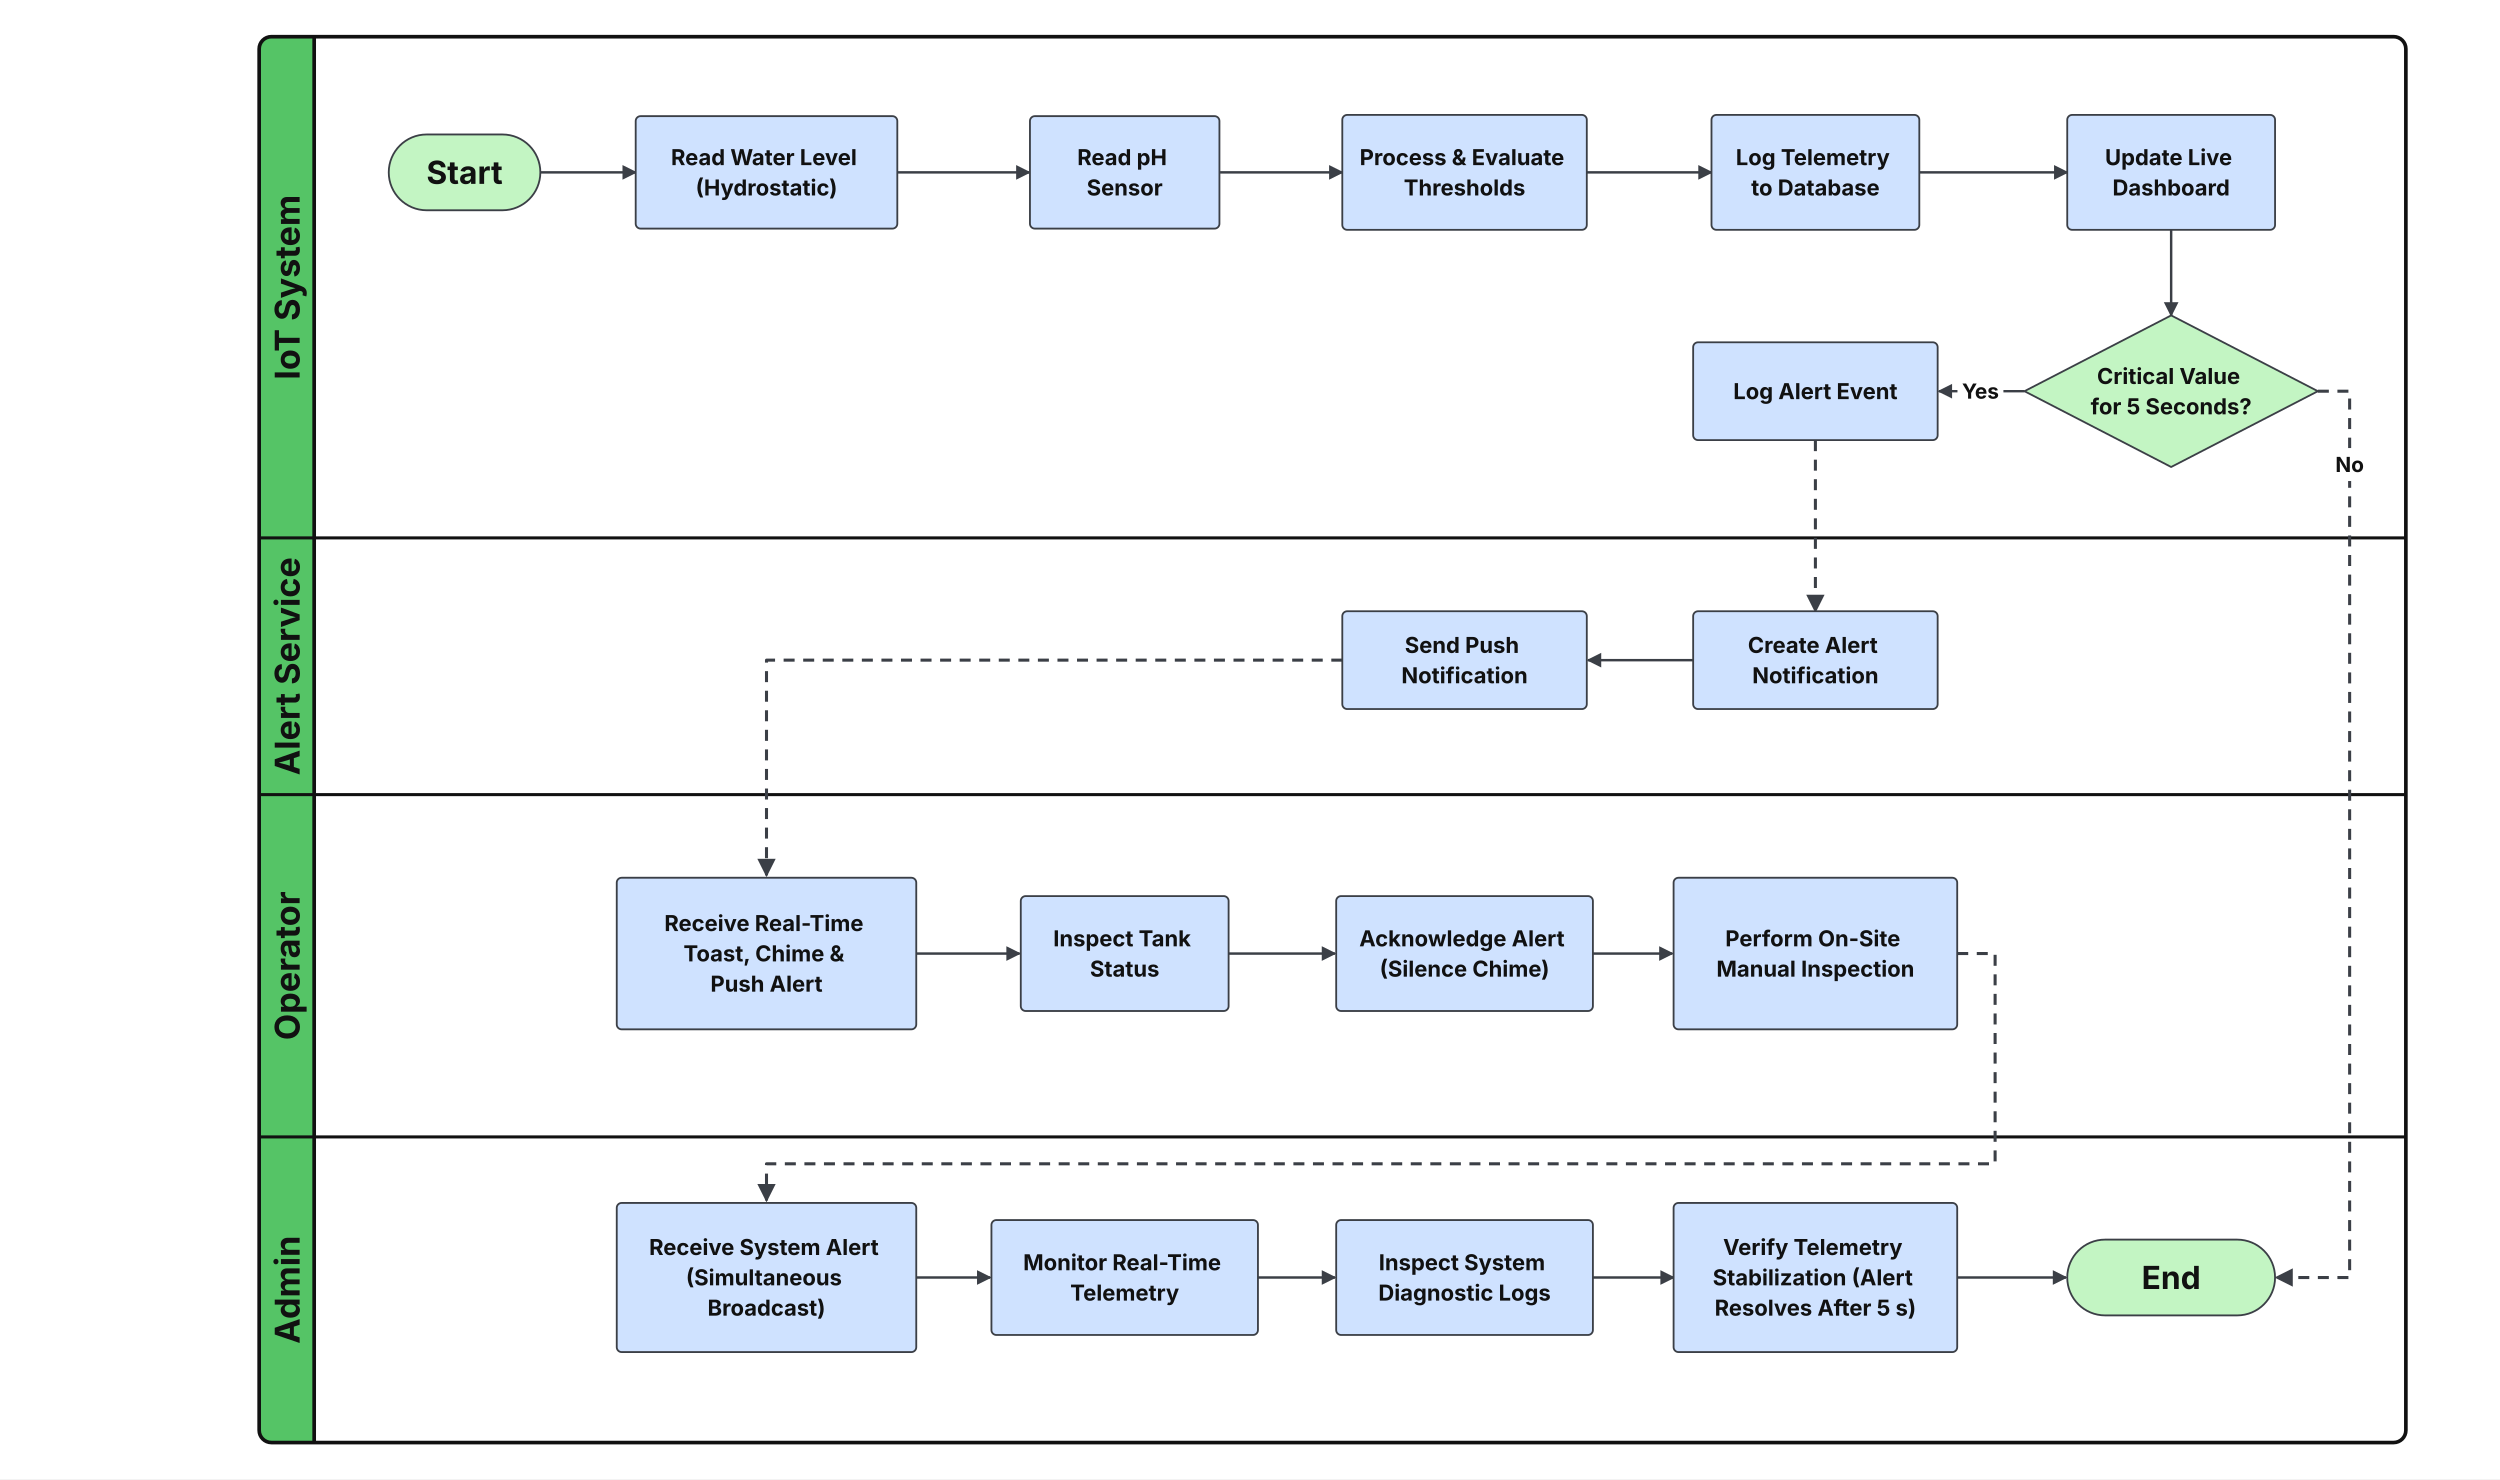
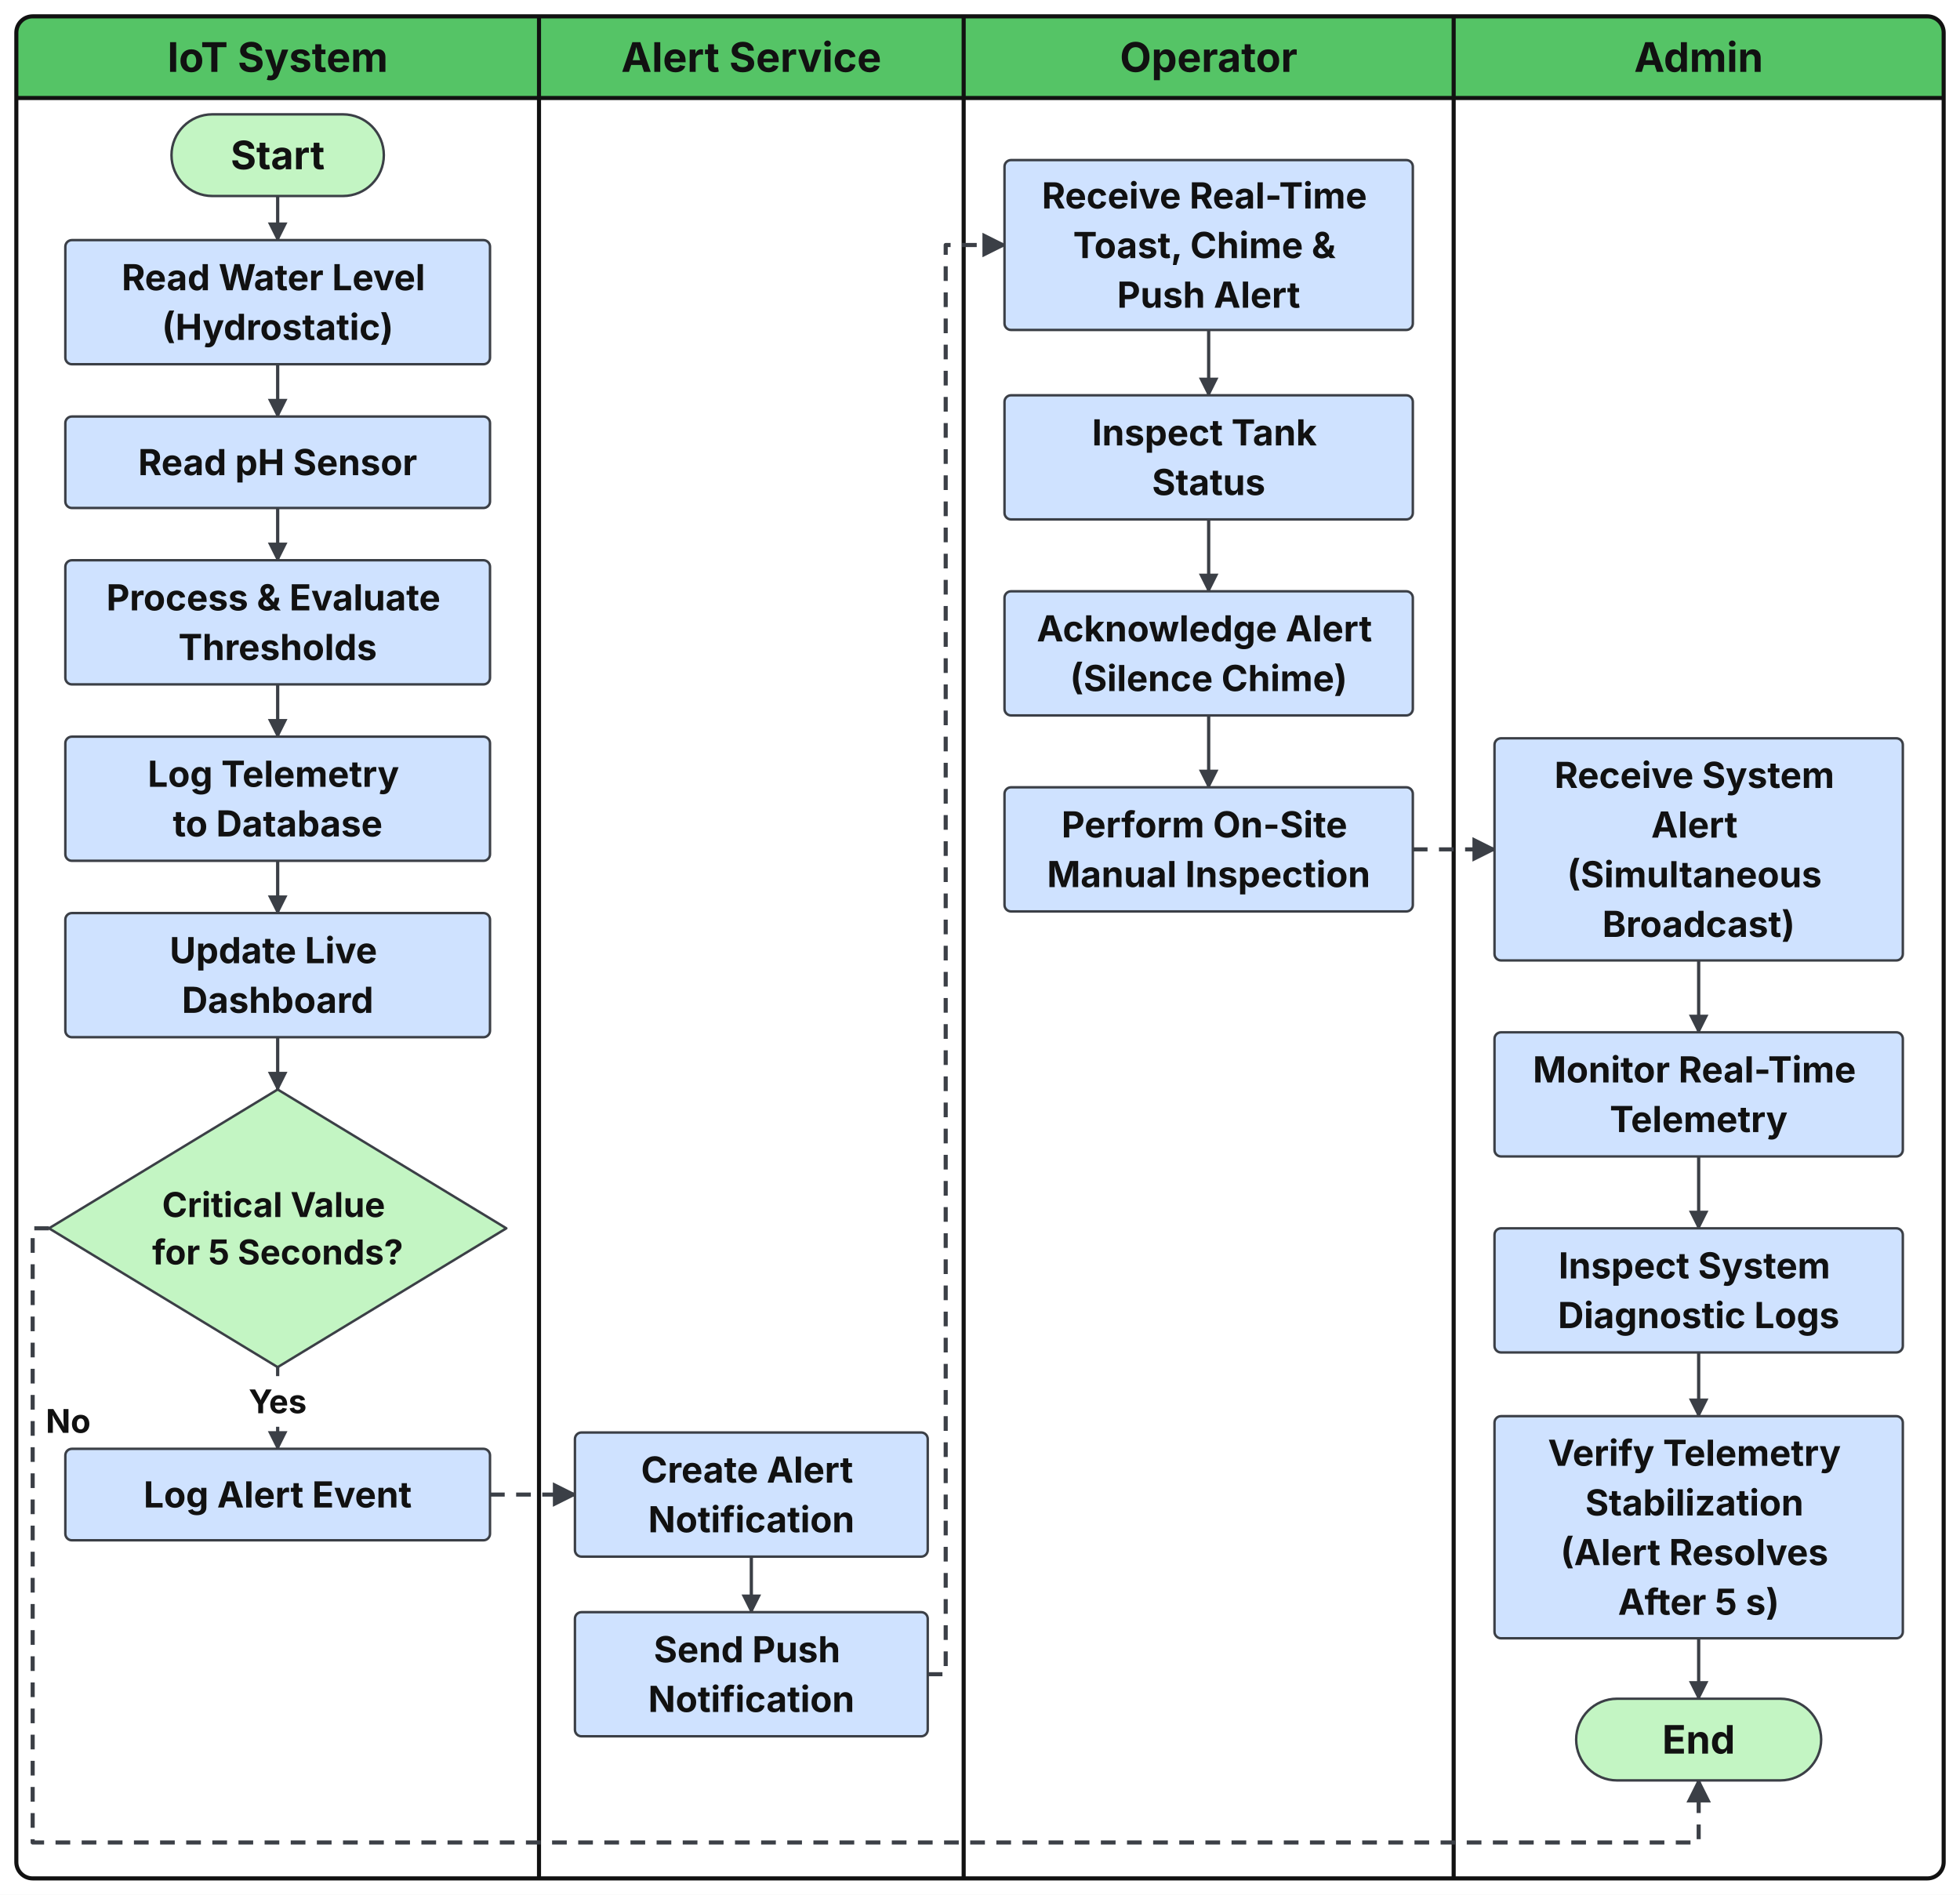
- <svg xmlns="http://www.w3.org/2000/svg" width="2045" height="1210" viewBox="0 0 2045 1210">
-   <rect width="2045" height="1210" fill="#FFFFFF" />
+ <svg xmlns="http://www.w3.org/2000/svg" width="1200" height="1160" viewBox="0 0 1200 1160">
+   <rect width="1200" height="1160" fill="#FFFFFF" />
  <defs>
    <marker id="ah" viewBox="0 0 10 10" refX="9" refY="5" markerWidth="6" markerHeight="6" orient="auto-start-reverse">
      <path d="M0,0 L10,5 L0,10 z" fill="#3B3F46" />
    </marker>
    <marker id="ahs" viewBox="0 0 10 10" refX="9" refY="5" markerWidth="9" markerHeight="9" orient="auto-start-reverse">
      <path d="M0,0 L10,5 L0,10 z" fill="#3B3F46" />
    </marker>
  </defs>
  <clipPath id="al">
-     <rect x="212" y="30" width="1756" height="1150" rx="10" />
+     <rect x="10" y="10" width="1180" height="1140" rx="10" />
  </clipPath>
  <g clip-path="url(#al)">
-     <rect x="212" y="30" width="45" height="1150" fill="#55C466" />
+     <rect x="10" y="10" width="1180" height="50" fill="#55C466" />
  </g>
-   <rect x="212" y="30" width="1756" height="1150" rx="10" fill="none" stroke="#111" stroke-width="3" />
-   <line x1="257" y1="30" x2="257" y2="1180" stroke="#111" stroke-width="3" />
-   <text x="235" y="245.1" font-family="Inter, 'Segoe UI', Arial, sans-serif" font-size="28" font-weight="700" text-anchor="middle" fill="#111111" transform="rotate(-90 235 235)">
-     <tspan x="235" dy="0">IoT System</tspan>
+   <rect x="10" y="10" width="1180" height="1140" rx="10" fill="none" stroke="#111" stroke-width="2.5" />
+   <line x1="10" y1="60" x2="1190" y2="60" stroke="#111" stroke-width="2.5" />
+   <text x="170" y="44.0" font-family="Inter, 'Segoe UI', Arial, sans-serif" font-size="25" font-weight="700" text-anchor="middle" fill="#111111">
+     <tspan x="170" dy="0">IoT System</tspan>
  </text>
-   <line x1="212" y1="440" x2="1968" y2="440" stroke="#111" stroke-width="2.5" />
-   <text x="235" y="555.1" font-family="Inter, 'Segoe UI', Arial, sans-serif" font-size="28" font-weight="700" text-anchor="middle" fill="#111111" transform="rotate(-90 235 545)">
-     <tspan x="235" dy="0">Alert Service</tspan>
+   <line x1="330" y1="10" x2="330" y2="1150" stroke="#111" stroke-width="2.5" />
+   <text x="460" y="44.0" font-family="Inter, 'Segoe UI', Arial, sans-serif" font-size="25" font-weight="700" text-anchor="middle" fill="#111111">
+     <tspan x="460" dy="0">Alert Service</tspan>
  </text>
-   <line x1="212" y1="650" x2="1968" y2="650" stroke="#111" stroke-width="2.5" />
-   <text x="235" y="800.1" font-family="Inter, 'Segoe UI', Arial, sans-serif" font-size="28" font-weight="700" text-anchor="middle" fill="#111111" transform="rotate(-90 235 790)">
-     <tspan x="235" dy="0">Operator</tspan>
+   <line x1="590" y1="10" x2="590" y2="1150" stroke="#111" stroke-width="2.5" />
+   <text x="740" y="44.0" font-family="Inter, 'Segoe UI', Arial, sans-serif" font-size="25" font-weight="700" text-anchor="middle" fill="#111111">
+     <tspan x="740" dy="0">Operator</tspan>
  </text>
-   <line x1="212" y1="930" x2="1968" y2="930" stroke="#111" stroke-width="2.5" />
-   <text x="235" y="1065.1" font-family="Inter, 'Segoe UI', Arial, sans-serif" font-size="28" font-weight="700" text-anchor="middle" fill="#111111" transform="rotate(-90 235 1055)">
-     <tspan x="235" dy="0">Admin</tspan>
+   <line x1="890" y1="10" x2="890" y2="1150" stroke="#111" stroke-width="2.5" />
+   <text x="1040" y="44.0" font-family="Inter, 'Segoe UI', Arial, sans-serif" font-size="25" font-weight="700" text-anchor="middle" fill="#111111">
+     <tspan x="1040" dy="0">Admin</tspan>
  </text>
-   <polyline points="442,141 520,141" fill="none" stroke="#3B3F46" stroke-width="2" stroke-linejoin="round" marker-end="url(#ah)" />
-   <polyline points="734,141 842,141" fill="none" stroke="#3B3F46" stroke-width="2" stroke-linejoin="round" marker-end="url(#ah)" />
-   <polyline points="998,141 1098,141" fill="none" stroke="#3B3F46" stroke-width="2" stroke-linejoin="round" marker-end="url(#ah)" />
-   <polyline points="1298,141 1400,141" fill="none" stroke="#3B3F46" stroke-width="2" stroke-linejoin="round" marker-end="url(#ah)" />
-   <polyline points="1570,141 1691,141" fill="none" stroke="#3B3F46" stroke-width="2" stroke-linejoin="round" marker-end="url(#ah)" />
-   <polyline points="1776,188 1776,258" fill="none" stroke="#3B3F46" stroke-width="2" stroke-linejoin="round" marker-end="url(#ah)" />
-   <polyline points="1656,320 1586,320" fill="none" stroke="#3B3F46" stroke-width="2" stroke-linejoin="round" marker-end="url(#ah)" />
-   <polyline points="1896,320 1922,320 1922,1045 1862,1045" fill="none" stroke="#3B3F46" stroke-width="2.5" stroke-linejoin="round" stroke-dasharray="9 7" marker-end="url(#ah)" />
-   <polyline points="1485,360 1485,500" fill="none" stroke="#3B3F46" stroke-width="2.5" stroke-linejoin="round" stroke-dasharray="9 7" marker-end="url(#ah)" />
-   <polyline points="1385,540 1299,540" fill="none" stroke="#3B3F46" stroke-width="2" stroke-linejoin="round" marker-end="url(#ah)" />
-   <polyline points="1098,540 627,540 627,716" fill="none" stroke="#3B3F46" stroke-width="2.5" stroke-linejoin="round" stroke-dasharray="9 7" marker-end="url(#ah)" />
-   <polyline points="750,780 834,780" fill="none" stroke="#3B3F46" stroke-width="2" stroke-linejoin="round" marker-end="url(#ah)" />
-   <polyline points="1005,780 1092,780" fill="none" stroke="#3B3F46" stroke-width="2" stroke-linejoin="round" marker-end="url(#ah)" />
-   <polyline points="1303,780 1368,780" fill="none" stroke="#3B3F46" stroke-width="2" stroke-linejoin="round" marker-end="url(#ah)" />
-   <polyline points="1601,780 1632,780 1632,952 627,952 627,982" fill="none" stroke="#3B3F46" stroke-width="2.5" stroke-linejoin="round" stroke-dasharray="9 7" marker-end="url(#ah)" />
-   <polyline points="750,1045 810,1045" fill="none" stroke="#3B3F46" stroke-width="2" stroke-linejoin="round" marker-end="url(#ah)" />
-   <polyline points="1029,1045 1092,1045" fill="none" stroke="#3B3F46" stroke-width="2" stroke-linejoin="round" marker-end="url(#ah)" />
-   <polyline points="1303,1045 1369,1045" fill="none" stroke="#3B3F46" stroke-width="2" stroke-linejoin="round" marker-end="url(#ah)" />
-   <polyline points="1601,1045 1690,1045" fill="none" stroke="#3B3F46" stroke-width="2" stroke-linejoin="round" marker-end="url(#ah)" />
-   <rect x="1601.21" y="306.525" width="37.58" height="26.95" fill="#FFFFFF" />
-   <text x="1620" y="326.1" font-family="Inter, 'Segoe UI', Arial, sans-serif" font-size="17" font-weight="700" text-anchor="middle" fill="#111111">
-     <tspan x="1620" dy="0">Yes</tspan>
+   <polyline points="170,120 170,147" fill="none" stroke="#3B3F46" stroke-width="2" stroke-linejoin="round" marker-end="url(#ah)" />
+   <polyline points="170,223 170,255" fill="none" stroke="#3B3F46" stroke-width="2" stroke-linejoin="round" marker-end="url(#ah)" />
+   <polyline points="170,311 170,343" fill="none" stroke="#3B3F46" stroke-width="2" stroke-linejoin="round" marker-end="url(#ah)" />
+   <polyline points="170,419 170,451" fill="none" stroke="#3B3F46" stroke-width="2" stroke-linejoin="round" marker-end="url(#ah)" />
+   <polyline points="170,527 170,559" fill="none" stroke="#3B3F46" stroke-width="2" stroke-linejoin="round" marker-end="url(#ah)" />
+   <polyline points="170,635 170,667" fill="none" stroke="#3B3F46" stroke-width="2" stroke-linejoin="round" marker-end="url(#ah)" />
+   <polyline points="170,837 170,887" fill="none" stroke="#3B3F46" stroke-width="2" stroke-linejoin="round" marker-end="url(#ah)" />
+   <polyline points="30,752 20,752 20,1128 1040,1128 1040,1090" fill="none" stroke="#3B3F46" stroke-width="2.5" stroke-linejoin="round" stroke-dasharray="9 7" marker-end="url(#ah)" />
+   <polyline points="300,915 352,915" fill="none" stroke="#3B3F46" stroke-width="2.5" stroke-linejoin="round" stroke-dasharray="9 7" marker-end="url(#ah)" />
+   <polyline points="460,953 460,987" fill="none" stroke="#3B3F46" stroke-width="2" stroke-linejoin="round" marker-end="url(#ah)" />
+   <polyline points="568,1025 579,1025 579,150 615,150" fill="none" stroke="#3B3F46" stroke-width="2.5" stroke-linejoin="round" stroke-dasharray="9 7" marker-end="url(#ah)" />
+   <polyline points="740,202 740,242" fill="none" stroke="#3B3F46" stroke-width="2" stroke-linejoin="round" marker-end="url(#ah)" />
+   <polyline points="740,318 740,362" fill="none" stroke="#3B3F46" stroke-width="2" stroke-linejoin="round" marker-end="url(#ah)" />
+   <polyline points="740,438 740,482" fill="none" stroke="#3B3F46" stroke-width="2" stroke-linejoin="round" marker-end="url(#ah)" />
+   <polyline points="865,520 915,520" fill="none" stroke="#3B3F46" stroke-width="2.5" stroke-linejoin="round" stroke-dasharray="9 7" marker-end="url(#ah)" />
+   <polyline points="1040,588 1040,632" fill="none" stroke="#3B3F46" stroke-width="2" stroke-linejoin="round" marker-end="url(#ah)" />
+   <polyline points="1040,708 1040,752" fill="none" stroke="#3B3F46" stroke-width="2" stroke-linejoin="round" marker-end="url(#ah)" />
+   <polyline points="1040,828 1040,867" fill="none" stroke="#3B3F46" stroke-width="2" stroke-linejoin="round" marker-end="url(#ah)" />
+   <polyline points="1040,1003 1040,1040" fill="none" stroke="#3B3F46" stroke-width="2" stroke-linejoin="round" marker-end="url(#ah)" />
+   <rect x="148.6" y="842.5" width="42.8" height="31" fill="#FFFFFF" />
+   <text x="170" y="865.2" font-family="Inter, 'Segoe UI', Arial, sans-serif" font-size="20" font-weight="700" text-anchor="middle" fill="#111111">
+     <tspan x="170" dy="0">Yes</tspan>
  </text>
-   <rect x="1908.14" y="366.525" width="27.72" height="26.95" fill="#FFFFFF" />
-   <text x="1922" y="386.1" font-family="Inter, 'Segoe UI', Arial, sans-serif" font-size="17" font-weight="700" text-anchor="middle" fill="#111111">
-     <tspan x="1922" dy="0">No</tspan>
+   <text x="28" y="877.2" font-family="Inter, 'Segoe UI', Arial, sans-serif" font-size="20" font-weight="700" text-anchor="start" fill="#111111">
+     <tspan x="28" dy="0">No</tspan>
  </text>
-   <rect x="318" y="110" width="124" height="62" rx="31" fill="#C3F5C3" stroke="#3B3F46" stroke-width="1.5" />
-   <text x="380" y="150.4" font-family="Inter, 'Segoe UI', Arial, sans-serif" font-size="26" font-weight="700" text-anchor="middle" fill="#111111">
-     <tspan x="380" dy="0">Start</tspan>
+   <rect x="105" y="70" width="130" height="50" rx="25" fill="#C3F5C3" stroke="#3B3F46" stroke-width="1.5" />
+   <text x="170" y="103.6" font-family="Inter, 'Segoe UI', Arial, sans-serif" font-size="24" font-weight="700" text-anchor="middle" fill="#111111">
+     <tspan x="170" dy="0">Start</tspan>
  </text>
-   <rect x="520" y="95" width="214" height="92" rx="4" fill="#CFE2FF" stroke="#3B3F46" stroke-width="1.5" />
-   <text x="627" y="135.1" font-family="Inter, 'Segoe UI', Arial, sans-serif" font-size="18" font-weight="700" text-anchor="middle" fill="#111111">
-     <tspan x="627" dy="0">Read Water Level</tspan>
-     <tspan x="627" dy="24.8">(Hydrostatic)</tspan>
+   <rect x="40" y="147" width="260" height="76" rx="4" fill="#CFE2FF" stroke="#3B3F46" stroke-width="1.5" />
+   <text x="170" y="177.7" font-family="Inter, 'Segoe UI', Arial, sans-serif" font-size="22" font-weight="700" text-anchor="middle" fill="#111111">
+     <tspan x="170" dy="0">Read Water Level</tspan>
+     <tspan x="170" dy="30.4">(Hydrostatic)</tspan>
  </text>
-   <rect x="842.5" y="95" width="155" height="92" rx="4" fill="#CFE2FF" stroke="#3B3F46" stroke-width="1.5" />
-   <text x="920" y="135.1" font-family="Inter, 'Segoe UI', Arial, sans-serif" font-size="18" font-weight="700" text-anchor="middle" fill="#111111">
-     <tspan x="920" dy="0">Read pH</tspan>
-     <tspan x="920" dy="24.8">Sensor</tspan>
+   <rect x="40" y="255" width="260" height="56" rx="4" fill="#CFE2FF" stroke="#3B3F46" stroke-width="1.5" />
+   <text x="170" y="290.9" font-family="Inter, 'Segoe UI', Arial, sans-serif" font-size="22" font-weight="700" text-anchor="middle" fill="#111111">
+     <tspan x="170" dy="0">Read pH Sensor</tspan>
  </text>
-   <rect x="1098" y="94" width="200" height="94" rx="4" fill="#CFE2FF" stroke="#3B3F46" stroke-width="1.5" />
-   <text x="1198" y="135.1" font-family="Inter, 'Segoe UI', Arial, sans-serif" font-size="18" font-weight="700" text-anchor="middle" fill="#111111">
-     <tspan x="1198" dy="0">Process &amp; Evaluate</tspan>
-     <tspan x="1198" dy="24.8">Thresholds</tspan>
+   <rect x="40" y="343" width="260" height="76" rx="4" fill="#CFE2FF" stroke="#3B3F46" stroke-width="1.5" />
+   <text x="170" y="373.7" font-family="Inter, 'Segoe UI', Arial, sans-serif" font-size="22" font-weight="700" text-anchor="middle" fill="#111111">
+     <tspan x="170" dy="0">Process &amp; Evaluate</tspan>
+     <tspan x="170" dy="30.4">Thresholds</tspan>
  </text>
-   <rect x="1400" y="94" width="170" height="94" rx="4" fill="#CFE2FF" stroke="#3B3F46" stroke-width="1.5" />
-   <text x="1485" y="135.1" font-family="Inter, 'Segoe UI', Arial, sans-serif" font-size="18" font-weight="700" text-anchor="middle" fill="#111111">
-     <tspan x="1485" dy="0">Log Telemetry</tspan>
-     <tspan x="1485" dy="24.8">to Database</tspan>
+   <rect x="40" y="451" width="260" height="76" rx="4" fill="#CFE2FF" stroke="#3B3F46" stroke-width="1.5" />
+   <text x="170" y="481.7" font-family="Inter, 'Segoe UI', Arial, sans-serif" font-size="22" font-weight="700" text-anchor="middle" fill="#111111">
+     <tspan x="170" dy="0">Log Telemetry</tspan>
+     <tspan x="170" dy="30.4">to Database</tspan>
  </text>
-   <rect x="1691" y="94" width="170" height="94" rx="4" fill="#CFE2FF" stroke="#3B3F46" stroke-width="1.5" />
-   <text x="1776" y="135.1" font-family="Inter, 'Segoe UI', Arial, sans-serif" font-size="18" font-weight="700" text-anchor="middle" fill="#111111">
-     <tspan x="1776" dy="0">Update Live</tspan>
-     <tspan x="1776" dy="24.8">Dashboard</tspan>
+   <rect x="40" y="559" width="260" height="76" rx="4" fill="#CFE2FF" stroke="#3B3F46" stroke-width="1.5" />
+   <text x="170" y="589.7" font-family="Inter, 'Segoe UI', Arial, sans-serif" font-size="22" font-weight="700" text-anchor="middle" fill="#111111">
+     <tspan x="170" dy="0">Update Live</tspan>
+     <tspan x="170" dy="30.4">Dashboard</tspan>
  </text>
-   <polygon points="1776,258 1896,320 1776,382 1656,320" fill="#C3F5C3" stroke="#3B3F46" stroke-width="1.5" stroke-linejoin="round" />
-   <text x="1776" y="314.1" font-family="Inter, 'Segoe UI', Arial, sans-serif" font-size="18" font-weight="700" text-anchor="middle" fill="#111111">
-     <tspan x="1776" dy="0">Critical Value</tspan>
-     <tspan x="1776" dy="24.8">for 5 Seconds?</tspan>
+   <polygon points="170,667 310,752 170,837 30,752" fill="#C3F5C3" stroke="#3B3F46" stroke-width="1.5" stroke-linejoin="round" />
+   <text x="170" y="745.1" font-family="Inter, 'Segoe UI', Arial, sans-serif" font-size="21" font-weight="700" text-anchor="middle" fill="#111111">
+     <tspan x="170" dy="0">Critical Value</tspan>
+     <tspan x="170" dy="29.0">for 5 Seconds?</tspan>
  </text>
-   <rect x="1385" y="280" width="200" height="80" rx="4" fill="#CFE2FF" stroke="#3B3F46" stroke-width="1.5" />
-   <text x="1485" y="326.5" font-family="Inter, 'Segoe UI', Arial, sans-serif" font-size="18" font-weight="700" text-anchor="middle" fill="#111111">
-     <tspan x="1485" dy="0">Log Alert Event</tspan>
+   <rect x="40" y="887" width="260" height="56" rx="4" fill="#CFE2FF" stroke="#3B3F46" stroke-width="1.5" />
+   <text x="170" y="922.9" font-family="Inter, 'Segoe UI', Arial, sans-serif" font-size="22" font-weight="700" text-anchor="middle" fill="#111111">
+     <tspan x="170" dy="0">Log Alert Event</tspan>
  </text>
-   <rect x="1385" y="500" width="200" height="80" rx="4" fill="#CFE2FF" stroke="#3B3F46" stroke-width="1.5" />
-   <text x="1485" y="534.1" font-family="Inter, 'Segoe UI', Arial, sans-serif" font-size="18" font-weight="700" text-anchor="middle" fill="#111111">
-     <tspan x="1485" dy="0">Create Alert</tspan>
-     <tspan x="1485" dy="24.8">Notification</tspan>
+   <rect x="352" y="877" width="216" height="76" rx="4" fill="#CFE2FF" stroke="#3B3F46" stroke-width="1.5" />
+   <text x="460" y="907.7" font-family="Inter, 'Segoe UI', Arial, sans-serif" font-size="22" font-weight="700" text-anchor="middle" fill="#111111">
+     <tspan x="460" dy="0">Create Alert</tspan>
+     <tspan x="460" dy="30.4">Notification</tspan>
  </text>
-   <rect x="1098" y="500" width="200" height="80" rx="4" fill="#CFE2FF" stroke="#3B3F46" stroke-width="1.5" />
-   <text x="1198" y="534.1" font-family="Inter, 'Segoe UI', Arial, sans-serif" font-size="18" font-weight="700" text-anchor="middle" fill="#111111">
-     <tspan x="1198" dy="0">Send Push</tspan>
-     <tspan x="1198" dy="24.8">Notification</tspan>
+   <rect x="352" y="987" width="216" height="76" rx="4" fill="#CFE2FF" stroke="#3B3F46" stroke-width="1.5" />
+   <text x="460" y="1017.7" font-family="Inter, 'Segoe UI', Arial, sans-serif" font-size="22" font-weight="700" text-anchor="middle" fill="#111111">
+     <tspan x="460" dy="0">Send Push</tspan>
+     <tspan x="460" dy="30.4">Notification</tspan>
  </text>
-   <rect x="504.5" y="718" width="245" height="124" rx="4" fill="#CFE2FF" stroke="#3B3F46" stroke-width="1.5" />
-   <text x="627" y="761.6" font-family="Inter, 'Segoe UI', Arial, sans-serif" font-size="18" font-weight="700" text-anchor="middle" fill="#111111">
-     <tspan x="627" dy="0">Receive Real-Time</tspan>
-     <tspan x="627" dy="24.8">Toast, Chime &amp;</tspan>
-     <tspan x="627" dy="24.8">Push Alert</tspan>
+   <rect x="615" y="98" width="250" height="104" rx="4" fill="#CFE2FF" stroke="#3B3F46" stroke-width="1.5" />
+   <text x="740" y="127.6" font-family="Inter, 'Segoe UI', Arial, sans-serif" font-size="22" font-weight="700" text-anchor="middle" fill="#111111">
+     <tspan x="740" dy="0">Receive Real-Time</tspan>
+     <tspan x="740" dy="30.4">Toast, Chime &amp;</tspan>
+     <tspan x="740" dy="30.4">Push Alert</tspan>
  </text>
-   <rect x="835" y="733" width="170" height="94" rx="4" fill="#CFE2FF" stroke="#3B3F46" stroke-width="1.5" />
-   <text x="920" y="774.1" font-family="Inter, 'Segoe UI', Arial, sans-serif" font-size="18" font-weight="700" text-anchor="middle" fill="#111111">
-     <tspan x="920" dy="0">Inspect Tank</tspan>
-     <tspan x="920" dy="24.8">Status</tspan>
+   <rect x="615" y="242" width="250" height="76" rx="4" fill="#CFE2FF" stroke="#3B3F46" stroke-width="1.5" />
+   <text x="740" y="272.7" font-family="Inter, 'Segoe UI', Arial, sans-serif" font-size="22" font-weight="700" text-anchor="middle" fill="#111111">
+     <tspan x="740" dy="0">Inspect Tank</tspan>
+     <tspan x="740" dy="30.4">Status</tspan>
  </text>
-   <rect x="1093" y="733" width="210" height="94" rx="4" fill="#CFE2FF" stroke="#3B3F46" stroke-width="1.5" />
-   <text x="1198" y="774.1" font-family="Inter, 'Segoe UI', Arial, sans-serif" font-size="18" font-weight="700" text-anchor="middle" fill="#111111">
-     <tspan x="1198" dy="0">Acknowledge Alert</tspan>
-     <tspan x="1198" dy="24.8">(Silence Chime)</tspan>
+   <rect x="615" y="362" width="250" height="76" rx="4" fill="#CFE2FF" stroke="#3B3F46" stroke-width="1.5" />
+   <text x="740" y="392.7" font-family="Inter, 'Segoe UI', Arial, sans-serif" font-size="22" font-weight="700" text-anchor="middle" fill="#111111">
+     <tspan x="740" dy="0">Acknowledge Alert</tspan>
+     <tspan x="740" dy="30.4">(Silence Chime)</tspan>
  </text>
-   <rect x="1369" y="718" width="232" height="124" rx="4" fill="#CFE2FF" stroke="#3B3F46" stroke-width="1.5" />
-   <text x="1485" y="774.1" font-family="Inter, 'Segoe UI', Arial, sans-serif" font-size="18" font-weight="700" text-anchor="middle" fill="#111111">
-     <tspan x="1485" dy="0">Perform On-Site</tspan>
-     <tspan x="1485" dy="24.8">Manual Inspection</tspan>
+   <rect x="615" y="482" width="250" height="76" rx="4" fill="#CFE2FF" stroke="#3B3F46" stroke-width="1.5" />
+   <text x="740" y="512.7" font-family="Inter, 'Segoe UI', Arial, sans-serif" font-size="22" font-weight="700" text-anchor="middle" fill="#111111">
+     <tspan x="740" dy="0">Perform On-Site</tspan>
+     <tspan x="740" dy="30.4">Manual Inspection</tspan>
  </text>
-   <rect x="504.5" y="984" width="245" height="122" rx="4" fill="#CFE2FF" stroke="#3B3F46" stroke-width="1.5" />
-   <text x="627" y="1026.6" font-family="Inter, 'Segoe UI', Arial, sans-serif" font-size="18" font-weight="700" text-anchor="middle" fill="#111111">
-     <tspan x="627" dy="0">Receive System Alert</tspan>
-     <tspan x="627" dy="24.8">(Simultaneous</tspan>
-     <tspan x="627" dy="24.8">Broadcast)</tspan>
+   <rect x="915" y="452" width="250" height="136" rx="4" fill="#CFE2FF" stroke="#3B3F46" stroke-width="1.5" />
+   <text x="1040" y="482.4" font-family="Inter, 'Segoe UI', Arial, sans-serif" font-size="22" font-weight="700" text-anchor="middle" fill="#111111">
+     <tspan x="1040" dy="0">Receive System</tspan>
+     <tspan x="1040" dy="30.4">Alert</tspan>
+     <tspan x="1040" dy="30.4">(Simultaneous</tspan>
+     <tspan x="1040" dy="30.4">Broadcast)</tspan>
  </text>
-   <rect x="811" y="998" width="218" height="94" rx="4" fill="#CFE2FF" stroke="#3B3F46" stroke-width="1.5" />
-   <text x="920" y="1039.1" font-family="Inter, 'Segoe UI', Arial, sans-serif" font-size="18" font-weight="700" text-anchor="middle" fill="#111111">
-     <tspan x="920" dy="0">Monitor Real-Time</tspan>
-     <tspan x="920" dy="24.8">Telemetry</tspan>
+   <rect x="915" y="632" width="250" height="76" rx="4" fill="#CFE2FF" stroke="#3B3F46" stroke-width="1.5" />
+   <text x="1040" y="662.7" font-family="Inter, 'Segoe UI', Arial, sans-serif" font-size="22" font-weight="700" text-anchor="middle" fill="#111111">
+     <tspan x="1040" dy="0">Monitor Real-Time</tspan>
+     <tspan x="1040" dy="30.4">Telemetry</tspan>
  </text>
-   <rect x="1093" y="998" width="210" height="94" rx="4" fill="#CFE2FF" stroke="#3B3F46" stroke-width="1.5" />
-   <text x="1198" y="1039.1" font-family="Inter, 'Segoe UI', Arial, sans-serif" font-size="18" font-weight="700" text-anchor="middle" fill="#111111">
-     <tspan x="1198" dy="0">Inspect System</tspan>
-     <tspan x="1198" dy="24.8">Diagnostic Logs</tspan>
+   <rect x="915" y="752" width="250" height="76" rx="4" fill="#CFE2FF" stroke="#3B3F46" stroke-width="1.5" />
+   <text x="1040" y="782.7" font-family="Inter, 'Segoe UI', Arial, sans-serif" font-size="22" font-weight="700" text-anchor="middle" fill="#111111">
+     <tspan x="1040" dy="0">Inspect System</tspan>
+     <tspan x="1040" dy="30.4">Diagnostic Logs</tspan>
  </text>
-   <rect x="1369" y="984" width="232" height="122" rx="4" fill="#CFE2FF" stroke="#3B3F46" stroke-width="1.5" />
-   <text x="1485" y="1026.6" font-family="Inter, 'Segoe UI', Arial, sans-serif" font-size="18" font-weight="700" text-anchor="middle" fill="#111111">
-     <tspan x="1485" dy="0">Verify Telemetry</tspan>
-     <tspan x="1485" dy="24.8">Stabilization (Alert</tspan>
-     <tspan x="1485" dy="24.8">Resolves After 5 s)</tspan>
+   <rect x="915" y="867" width="250" height="136" rx="4" fill="#CFE2FF" stroke="#3B3F46" stroke-width="1.5" />
+   <text x="1040" y="897.4" font-family="Inter, 'Segoe UI', Arial, sans-serif" font-size="22" font-weight="700" text-anchor="middle" fill="#111111">
+     <tspan x="1040" dy="0">Verify Telemetry</tspan>
+     <tspan x="1040" dy="30.4">Stabilization</tspan>
+     <tspan x="1040" dy="30.4">(Alert Resolves</tspan>
+     <tspan x="1040" dy="30.4">After 5 s)</tspan>
  </text>
-   <rect x="1691" y="1014" width="170" height="62" rx="31" fill="#C3F5C3" stroke="#3B3F46" stroke-width="1.5" />
-   <text x="1776" y="1054.4" font-family="Inter, 'Segoe UI', Arial, sans-serif" font-size="26" font-weight="700" text-anchor="middle" fill="#111111">
-     <tspan x="1776" dy="0">End</tspan>
+   <rect x="965" y="1040" width="150" height="50" rx="25" fill="#C3F5C3" stroke="#3B3F46" stroke-width="1.5" />
+   <text x="1040" y="1073.6" font-family="Inter, 'Segoe UI', Arial, sans-serif" font-size="24" font-weight="700" text-anchor="middle" fill="#111111">
+     <tspan x="1040" dy="0">End</tspan>
  </text>
</svg>
